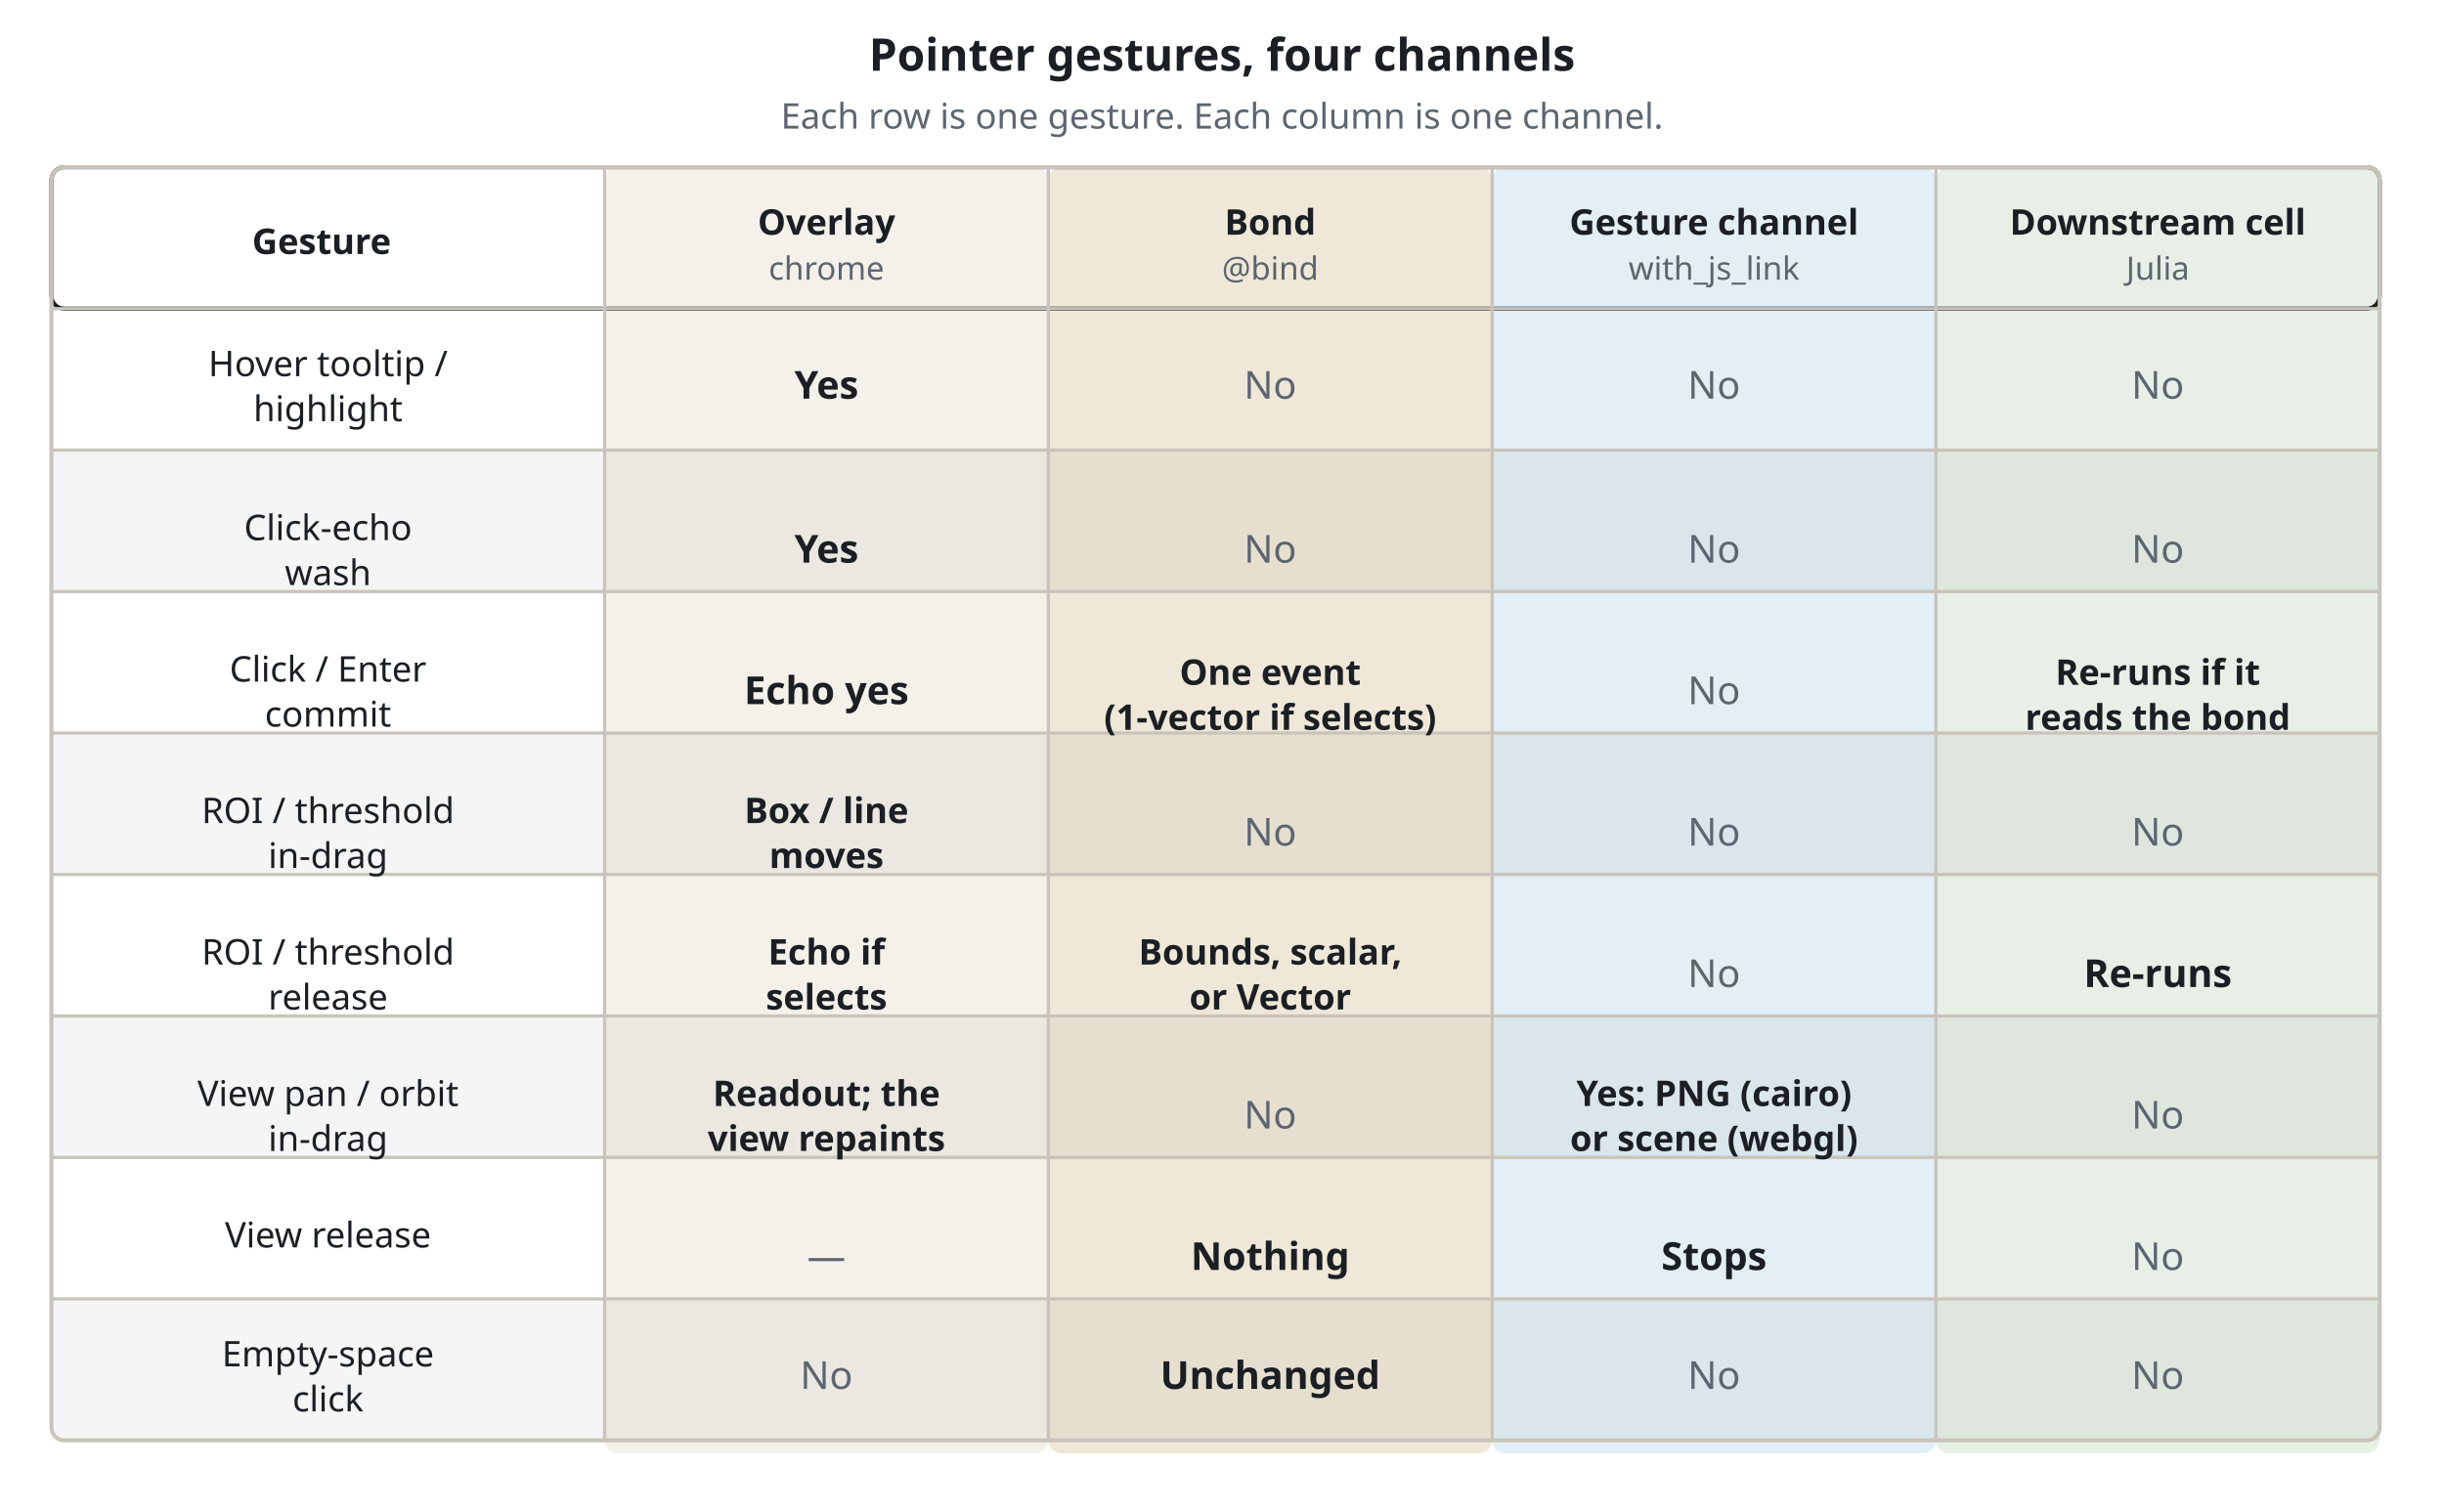
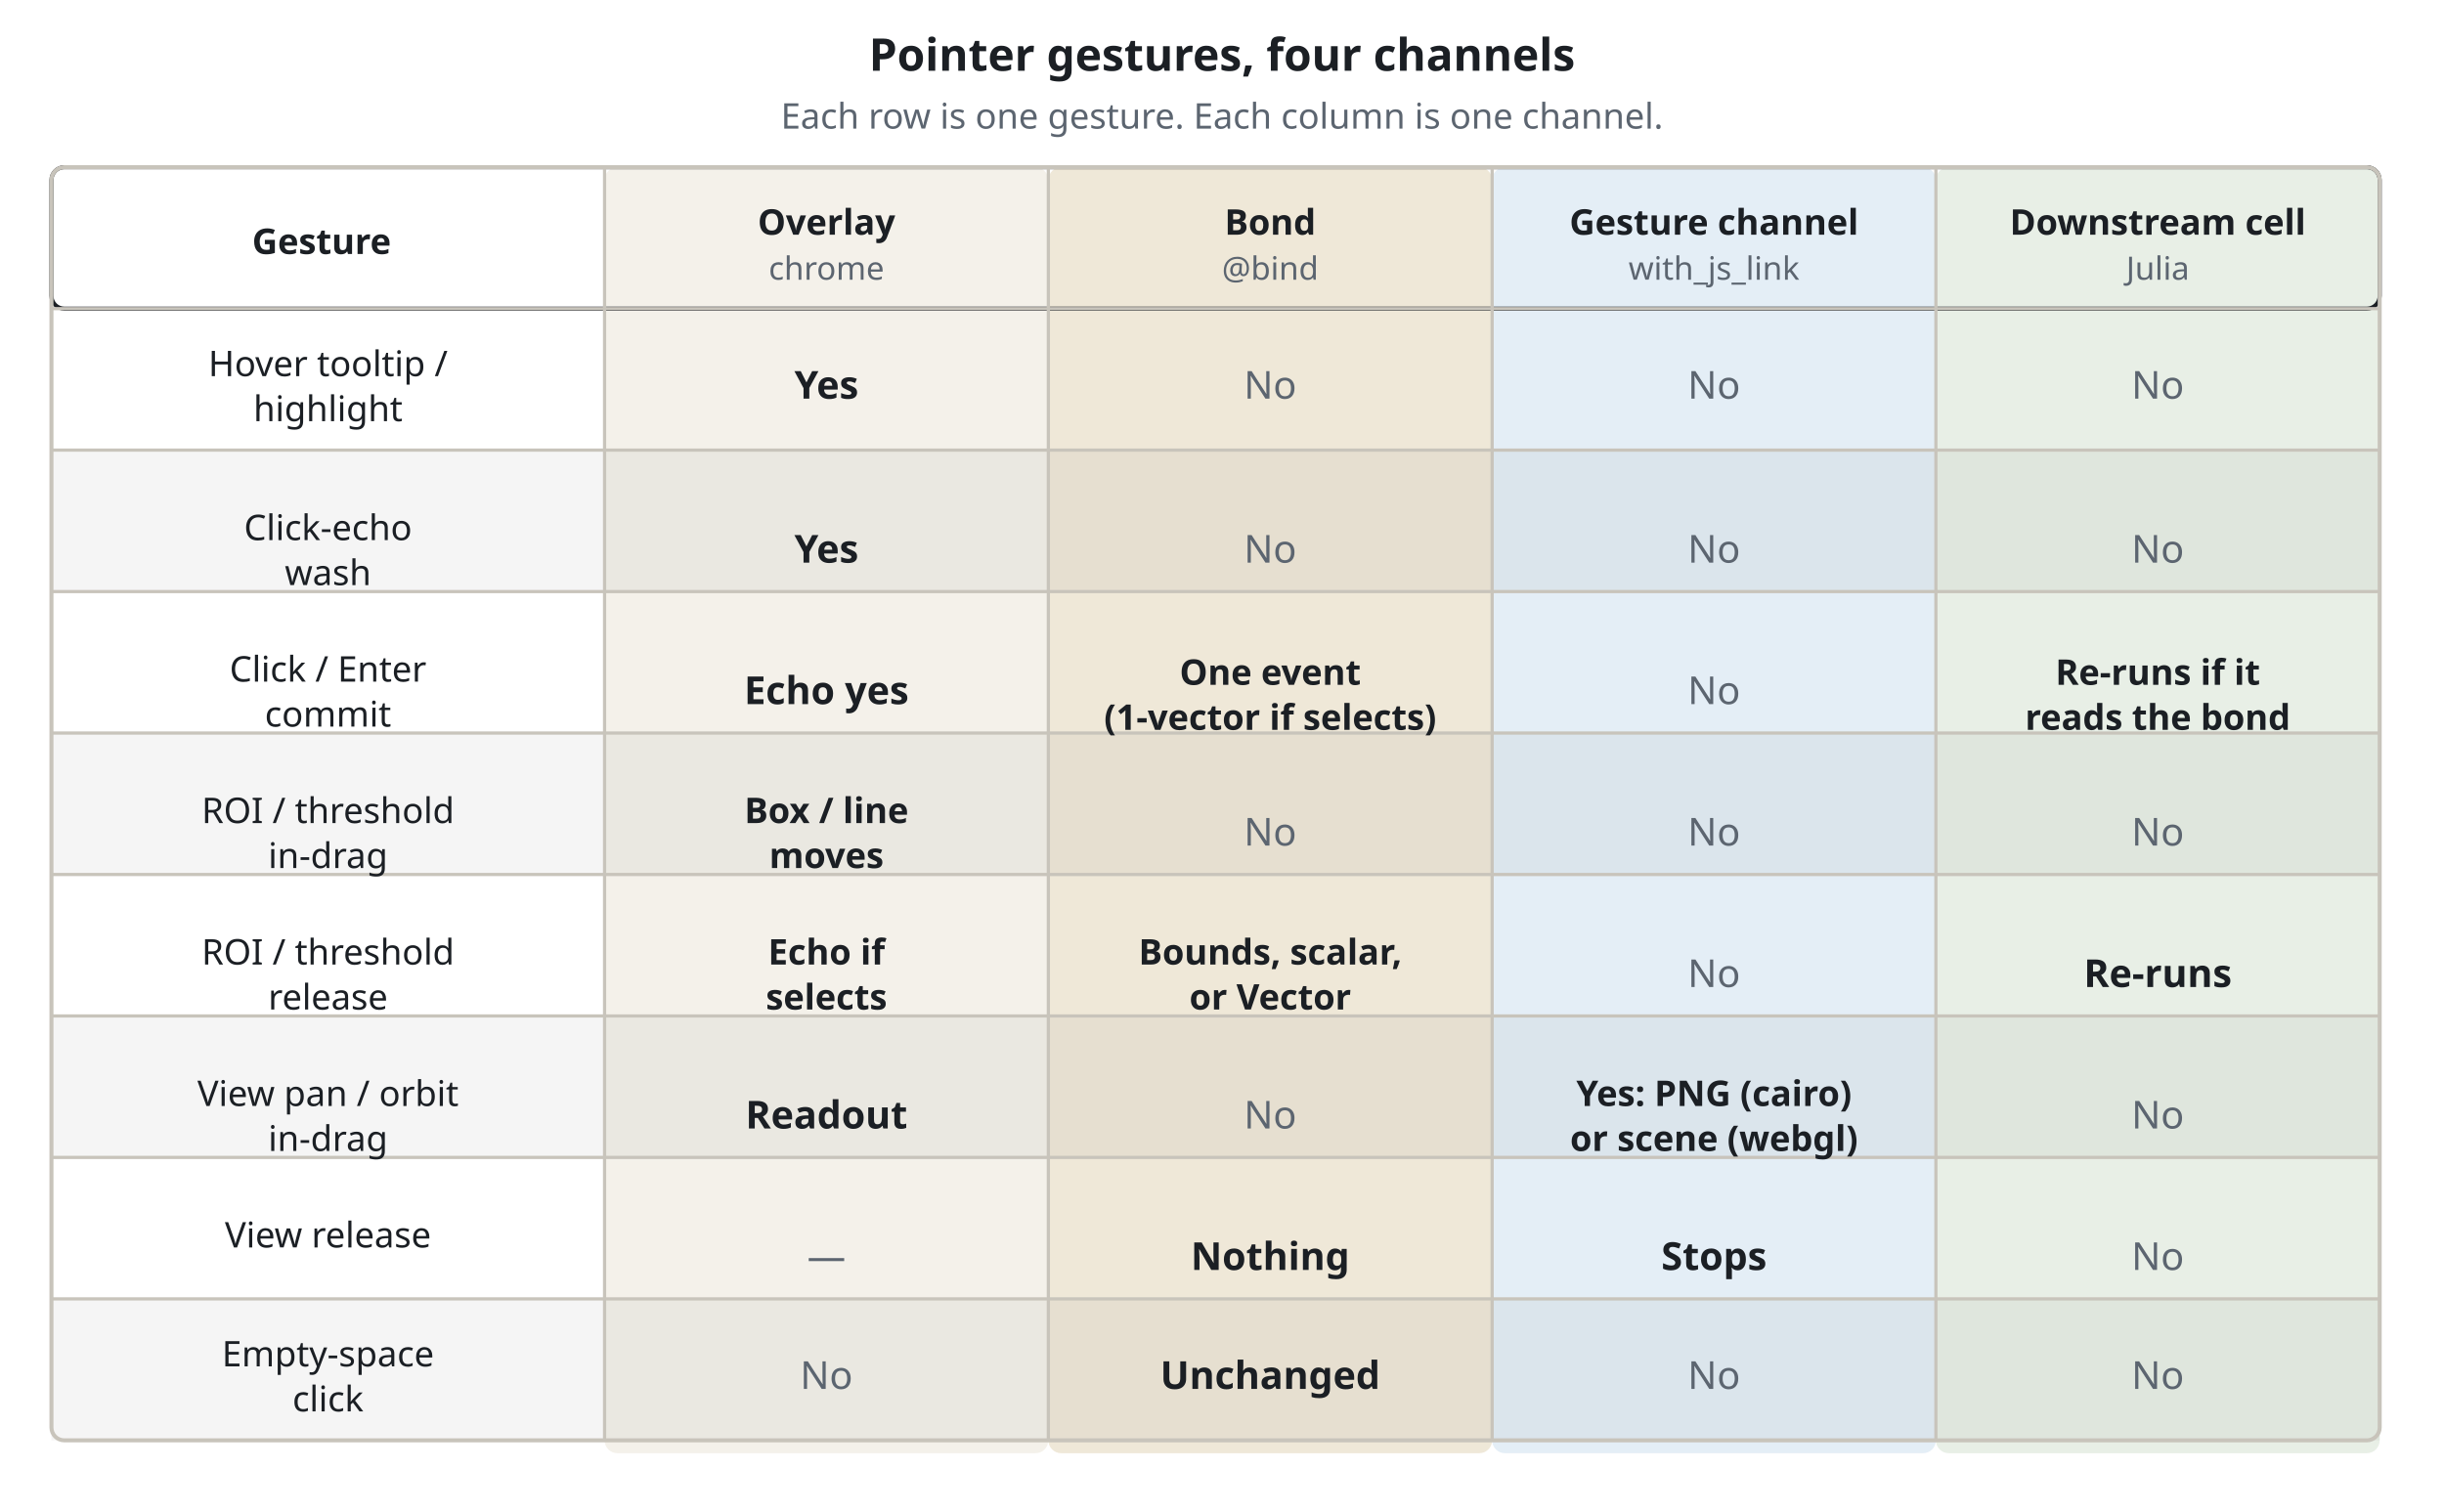
<svg xmlns="http://www.w3.org/2000/svg" viewBox="0 0 760 470" width="760" height="470" role="img">
  <style>
    .ink { fill: #1b1f24; }
    .muted { fill: #5c6570; }
    .grid { fill: none; stroke: #c8c4bb; }
    .lane0 { fill: #f4f1ea; }
    .lane1 { fill: #efe8d8; }
    .lane2 { fill: #e4eef6; }
    .lane3 { fill: #e8efe6; }
    .head { fill: #e7e2d6; stroke: #1b1f24; }
    .rowalt { fill: #000; opacity: 0.04; }
    .yes { fill: #1b1f24; font-weight: 600; }
  </style>
  <text class="ink" x="380" y="22" text-anchor="middle" font-size="14" font-family="ui-sans-serif, system-ui, sans-serif" font-weight="600">Pointer gestures, four channels</text>
  <text class="muted" x="380" y="40" text-anchor="middle" font-size="11" font-family="ui-sans-serif, system-ui, sans-serif">Each row is one gesture. Each column is one channel.</text>
  <rect class="lane0" x="188" y="52" width="138" height="400" rx="4" />
  <rect class="lane1" x="326" y="52" width="138" height="400" rx="4" />
  <rect class="lane2" x="464" y="52" width="138" height="400" rx="4" />
  <rect class="lane3" x="602" y="52" width="138" height="400" rx="4" />
  <rect class="head" x="16" y="52" width="724" height="44" rx="4" fill-opacity="0" stroke-width="1.25" />
  <text class="ink" x="100" y="79" text-anchor="middle" font-size="11" font-family="ui-sans-serif, system-ui, sans-serif" font-weight="600">Gesture</text>
  <text class="ink" x="257" y="73" text-anchor="middle" font-size="11" font-family="ui-sans-serif, system-ui, sans-serif" font-weight="600">Overlay</text>
  <text class="muted" x="257" y="87" text-anchor="middle" font-size="10" font-family="ui-sans-serif, system-ui, sans-serif">chrome</text>
  <text class="ink" x="395" y="73" text-anchor="middle" font-size="11" font-family="ui-sans-serif, system-ui, sans-serif" font-weight="600">Bond</text>
  <text class="muted" x="395" y="87" text-anchor="middle" font-size="10" font-family="ui-sans-serif, system-ui, sans-serif">@bind</text>
  <text class="ink" x="533" y="73" text-anchor="middle" font-size="11" font-family="ui-sans-serif, system-ui, sans-serif" font-weight="600">Gesture channel</text>
  <text class="muted" x="533" y="87" text-anchor="middle" font-size="10" font-family="ui-sans-serif, system-ui, sans-serif">with_js_link</text>
  <text class="ink" x="671" y="73" text-anchor="middle" font-size="11" font-family="ui-sans-serif, system-ui, sans-serif" font-weight="600">Downstream cell</text>
  <text class="muted" x="671" y="87" text-anchor="middle" font-size="10" font-family="ui-sans-serif, system-ui, sans-serif">Julia</text>
  <rect class="rowalt" x="16" y="140" width="724" height="44" />
  <rect class="rowalt" x="16" y="228" width="724" height="44" />
  <rect class="rowalt" x="16" y="316" width="724" height="44" />
  <rect class="rowalt" x="16" y="404" width="724" height="44" />
  <g class="grid" stroke-width="1">
    <line x1="16" y1="96" x2="740" y2="96" />
    <line x1="16" y1="140" x2="740" y2="140" />
    <line x1="16" y1="184" x2="740" y2="184" />
    <line x1="16" y1="228" x2="740" y2="228" />
    <line x1="16" y1="272" x2="740" y2="272" />
    <line x1="16" y1="316" x2="740" y2="316" />
    <line x1="16" y1="360" x2="740" y2="360" />
    <line x1="16" y1="404" x2="740" y2="404" />
    <line x1="188" y1="52" x2="188" y2="448" />
    <line x1="326" y1="52" x2="326" y2="448" />
    <line x1="464" y1="52" x2="464" y2="448" />
    <line x1="602" y1="52" x2="602" y2="448" />
  </g>
  <rect class="grid" x="16" y="52" width="724" height="396" rx="4" stroke-width="1.25" />
  <text class="ink" x="102" y="117" text-anchor="middle" font-size="11" font-family="ui-sans-serif, system-ui, sans-serif">Hover tooltip /</text>
  <text class="ink" x="102" y="131" text-anchor="middle" font-size="11" font-family="ui-sans-serif, system-ui, sans-serif">highlight</text>
  <text class="yes" x="257" y="124" text-anchor="middle" font-size="12" font-family="ui-sans-serif, system-ui, sans-serif">Yes</text>
  <text class="muted" x="395" y="124" text-anchor="middle" font-size="12" font-family="ui-sans-serif, system-ui, sans-serif">No</text>
  <text class="muted" x="533" y="124" text-anchor="middle" font-size="12" font-family="ui-sans-serif, system-ui, sans-serif">No</text>
  <text class="muted" x="671" y="124" text-anchor="middle" font-size="12" font-family="ui-sans-serif, system-ui, sans-serif">No</text>
  <text class="ink" x="102" y="168" text-anchor="middle" font-size="11" font-family="ui-sans-serif, system-ui, sans-serif">Click-echo</text>
  <text class="ink" x="102" y="182" text-anchor="middle" font-size="11" font-family="ui-sans-serif, system-ui, sans-serif">wash</text>
  <text class="yes" x="257" y="175" text-anchor="middle" font-size="12" font-family="ui-sans-serif, system-ui, sans-serif">Yes</text>
  <text class="muted" x="395" y="175" text-anchor="middle" font-size="12" font-family="ui-sans-serif, system-ui, sans-serif">No</text>
  <text class="muted" x="533" y="175" text-anchor="middle" font-size="12" font-family="ui-sans-serif, system-ui, sans-serif">No</text>
  <text class="muted" x="671" y="175" text-anchor="middle" font-size="12" font-family="ui-sans-serif, system-ui, sans-serif">No</text>
  <text class="ink" x="102" y="212" text-anchor="middle" font-size="11" font-family="ui-sans-serif, system-ui, sans-serif">Click / Enter</text>
  <text class="ink" x="102" y="226" text-anchor="middle" font-size="11" font-family="ui-sans-serif, system-ui, sans-serif">commit</text>
  <text class="yes" x="257" y="219" text-anchor="middle" font-size="12" font-family="ui-sans-serif, system-ui, sans-serif">Echo yes</text>
  <text class="yes" x="395" y="213" text-anchor="middle" font-size="11" font-family="ui-sans-serif, system-ui, sans-serif">One event</text>
  <text class="yes" x="395" y="227" text-anchor="middle" font-size="11" font-family="ui-sans-serif, system-ui, sans-serif">(1-vector if selects)</text>
  <text class="muted" x="533" y="219" text-anchor="middle" font-size="12" font-family="ui-sans-serif, system-ui, sans-serif">No</text>
  <text class="yes" x="671" y="213" text-anchor="middle" font-size="11" font-family="ui-sans-serif, system-ui, sans-serif">Re-runs if it</text>
  <text class="yes" x="671" y="227" text-anchor="middle" font-size="11" font-family="ui-sans-serif, system-ui, sans-serif">reads the bond</text>
  <text class="ink" x="102" y="256" text-anchor="middle" font-size="11" font-family="ui-sans-serif, system-ui, sans-serif">ROI / threshold</text>
  <text class="ink" x="102" y="270" text-anchor="middle" font-size="11" font-family="ui-sans-serif, system-ui, sans-serif">in-drag</text>
  <text class="yes" x="257" y="256" text-anchor="middle" font-size="11" font-family="ui-sans-serif, system-ui, sans-serif">Box / line</text>
  <text class="yes" x="257" y="270" text-anchor="middle" font-size="11" font-family="ui-sans-serif, system-ui, sans-serif">moves</text>
  <text class="muted" x="395" y="263" text-anchor="middle" font-size="12" font-family="ui-sans-serif, system-ui, sans-serif">No</text>
  <text class="muted" x="533" y="263" text-anchor="middle" font-size="12" font-family="ui-sans-serif, system-ui, sans-serif">No</text>
  <text class="muted" x="671" y="263" text-anchor="middle" font-size="12" font-family="ui-sans-serif, system-ui, sans-serif">No</text>
  <text class="ink" x="102" y="300" text-anchor="middle" font-size="11" font-family="ui-sans-serif, system-ui, sans-serif">ROI / threshold</text>
  <text class="ink" x="102" y="314" text-anchor="middle" font-size="11" font-family="ui-sans-serif, system-ui, sans-serif">release</text>
  <text class="yes" x="257" y="300" text-anchor="middle" font-size="11" font-family="ui-sans-serif, system-ui, sans-serif">Echo if</text>
  <text class="yes" x="257" y="314" text-anchor="middle" font-size="11" font-family="ui-sans-serif, system-ui, sans-serif">selects</text>
  <text class="yes" x="395" y="300" text-anchor="middle" font-size="11" font-family="ui-sans-serif, system-ui, sans-serif">Bounds, scalar,</text>
  <text class="yes" x="395" y="314" text-anchor="middle" font-size="11" font-family="ui-sans-serif, system-ui, sans-serif">or Vector</text>
  <text class="muted" x="533" y="307" text-anchor="middle" font-size="12" font-family="ui-sans-serif, system-ui, sans-serif">No</text>
  <text class="yes" x="671" y="307" text-anchor="middle" font-size="12" font-family="ui-sans-serif, system-ui, sans-serif">Re-runs</text>
  <text class="ink" x="102" y="344" text-anchor="middle" font-size="11" font-family="ui-sans-serif, system-ui, sans-serif">View pan / orbit</text>
  <text class="ink" x="102" y="358" text-anchor="middle" font-size="11" font-family="ui-sans-serif, system-ui, sans-serif">in-drag</text>
-   <text class="yes" x="257" y="344" text-anchor="middle" font-size="11" font-family="ui-sans-serif, system-ui, sans-serif">Readout; the</text>
-   <text class="yes" x="257" y="358" text-anchor="middle" font-size="11" font-family="ui-sans-serif, system-ui, sans-serif">view repaints</text>
+   <text class="yes" x="257" y="351" text-anchor="middle" font-size="12" font-family="ui-sans-serif, system-ui, sans-serif">Readout</text>
  <text class="muted" x="395" y="351" text-anchor="middle" font-size="12" font-family="ui-sans-serif, system-ui, sans-serif">No</text>
  <text class="yes" x="533" y="344" text-anchor="middle" font-size="11" font-family="ui-sans-serif, system-ui, sans-serif">Yes: PNG (cairo)</text>
  <text class="yes" x="533" y="358" text-anchor="middle" font-size="11" font-family="ui-sans-serif, system-ui, sans-serif">or scene (webgl)</text>
  <text class="muted" x="671" y="351" text-anchor="middle" font-size="12" font-family="ui-sans-serif, system-ui, sans-serif">No</text>
  <text class="ink" x="102" y="388" text-anchor="middle" font-size="11" font-family="ui-sans-serif, system-ui, sans-serif">View release</text>
  <text class="muted" x="257" y="395" text-anchor="middle" font-size="12" font-family="ui-sans-serif, system-ui, sans-serif">—</text>
  <text class="yes" x="395" y="395" text-anchor="middle" font-size="12" font-family="ui-sans-serif, system-ui, sans-serif">Nothing</text>
  <text class="yes" x="533" y="395" text-anchor="middle" font-size="12" font-family="ui-sans-serif, system-ui, sans-serif">Stops</text>
  <text class="muted" x="671" y="395" text-anchor="middle" font-size="12" font-family="ui-sans-serif, system-ui, sans-serif">No</text>
  <text class="ink" x="102" y="425" text-anchor="middle" font-size="11" font-family="ui-sans-serif, system-ui, sans-serif">Empty-space</text>
  <text class="ink" x="102" y="439" text-anchor="middle" font-size="11" font-family="ui-sans-serif, system-ui, sans-serif">click</text>
  <text class="muted" x="257" y="432" text-anchor="middle" font-size="12" font-family="ui-sans-serif, system-ui, sans-serif">No</text>
  <text class="yes" x="395" y="432" text-anchor="middle" font-size="12" font-family="ui-sans-serif, system-ui, sans-serif">Unchanged</text>
  <text class="muted" x="533" y="432" text-anchor="middle" font-size="12" font-family="ui-sans-serif, system-ui, sans-serif">No</text>
  <text class="muted" x="671" y="432" text-anchor="middle" font-size="12" font-family="ui-sans-serif, system-ui, sans-serif">No</text>
</svg>
